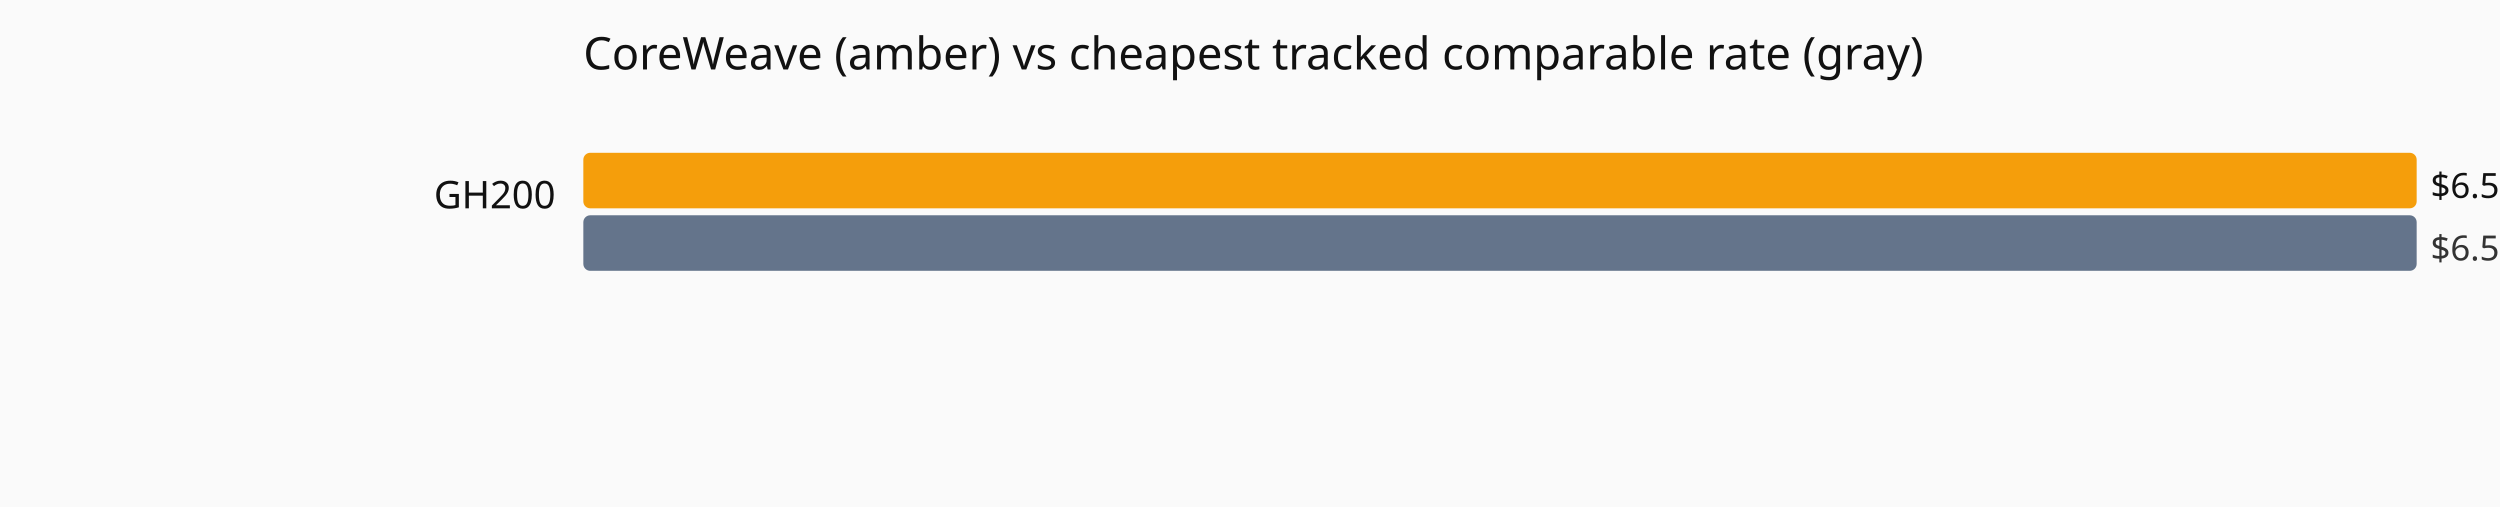
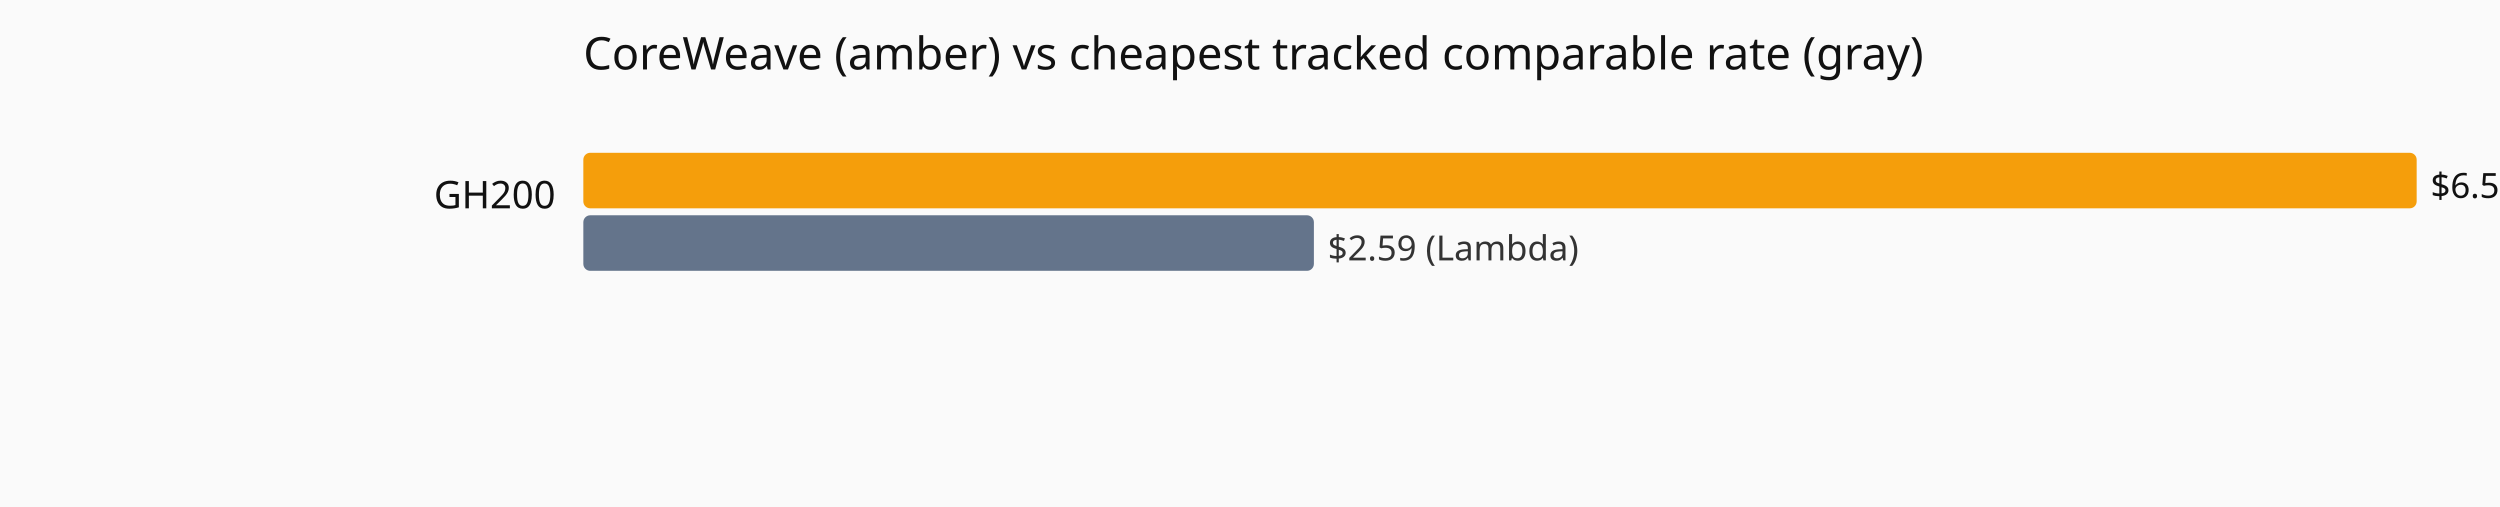
<svg xmlns="http://www.w3.org/2000/svg" viewBox="0 0 720 146" role="img" aria-label="Current hourly rate versus the cheapest tracked vendor, by GPU model.">
  <rect width="720" height="146" fill="#fafafa" />
  <text x="168" y="20" font-family="system-ui,sans-serif" font-size="13" fill="#111">CoreWeave (amber) vs cheapest tracked comparable rate (gray)</text>
  <text x="160" y="60" text-anchor="end" font-family="system-ui,sans-serif" font-size="11" fill="#111">GH200</text>
  <rect x="168" y="44" width="528.0" height="16" fill="#f59e0b" rx="2" />
  <text x="700.0" y="57" font-family="system-ui,sans-serif" font-size="10" fill="#111">$6.5</text>
-   <rect x="168" y="62" width="528.0" height="16" fill="#64748b" rx="2" />
-   <text x="700.0" y="75" font-family="system-ui,sans-serif" font-size="10" fill="#333">$6.5 (CoreWeave)</text>
+   <rect x="168" y="62" width="210.4" height="16" fill="#64748b" rx="2" />
+   <text x="382.4" y="75" font-family="system-ui,sans-serif" font-size="10" fill="#333">$2.59 (Lambda)</text>
</svg>
